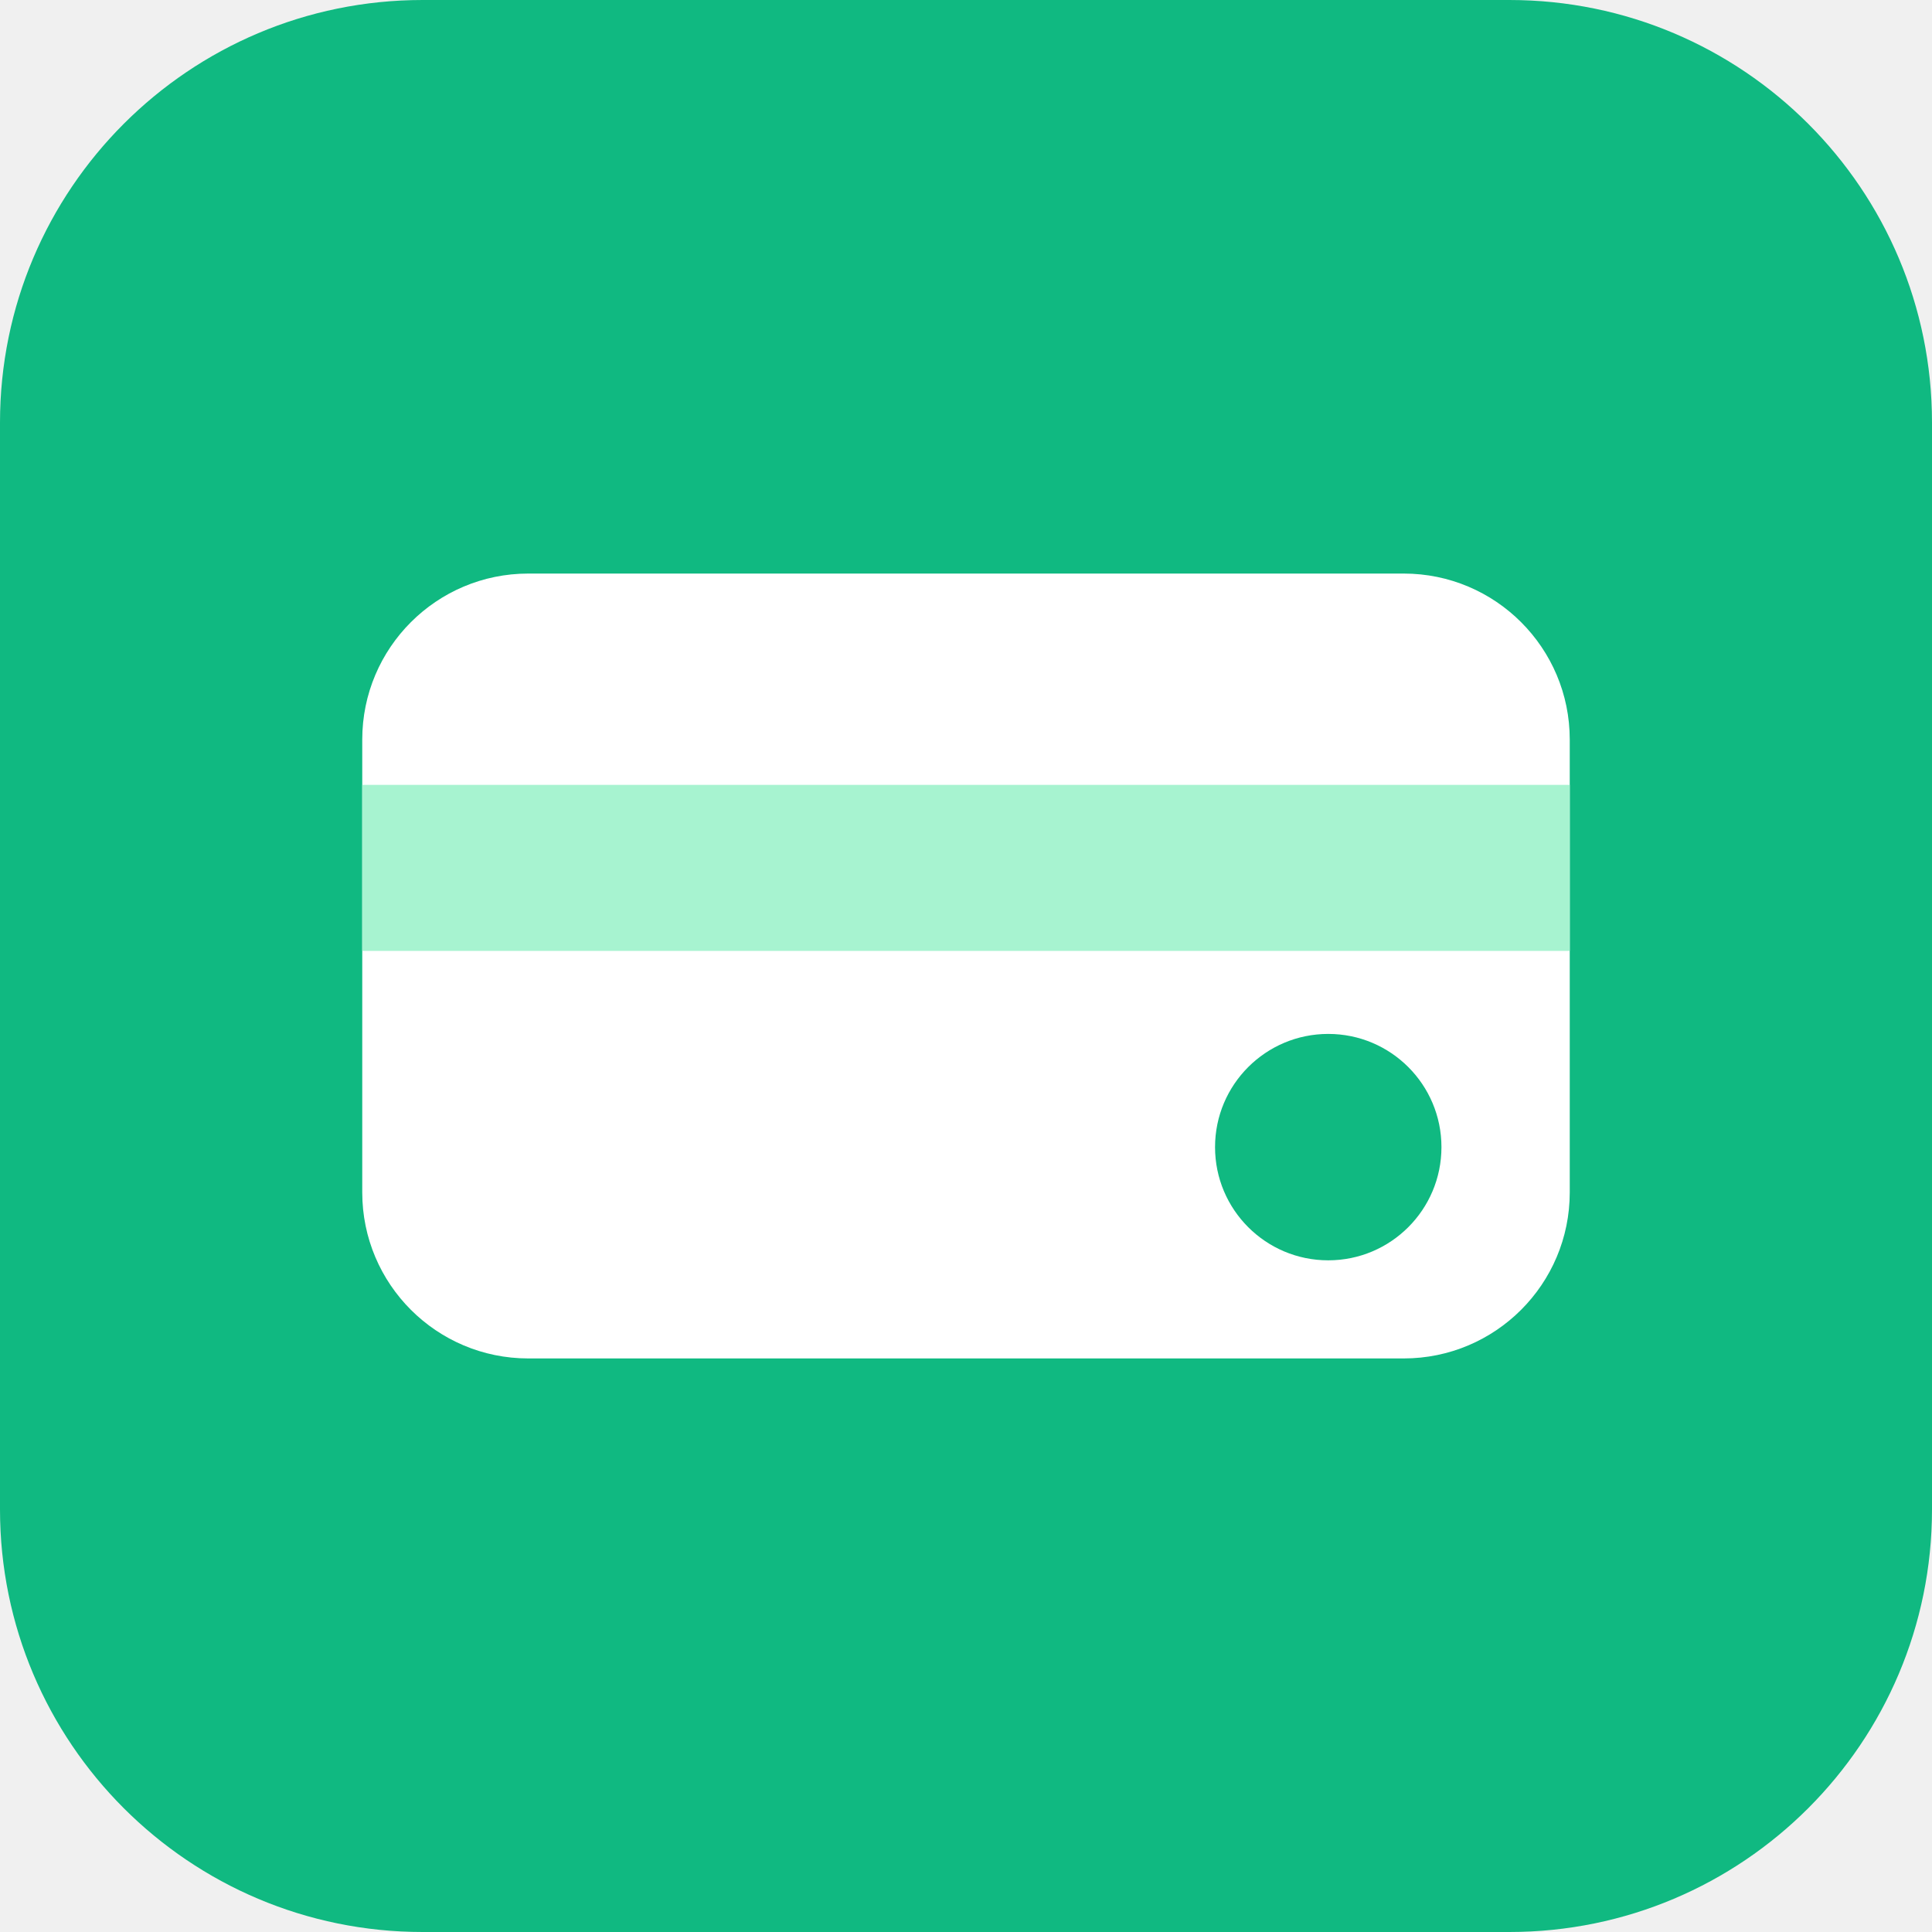
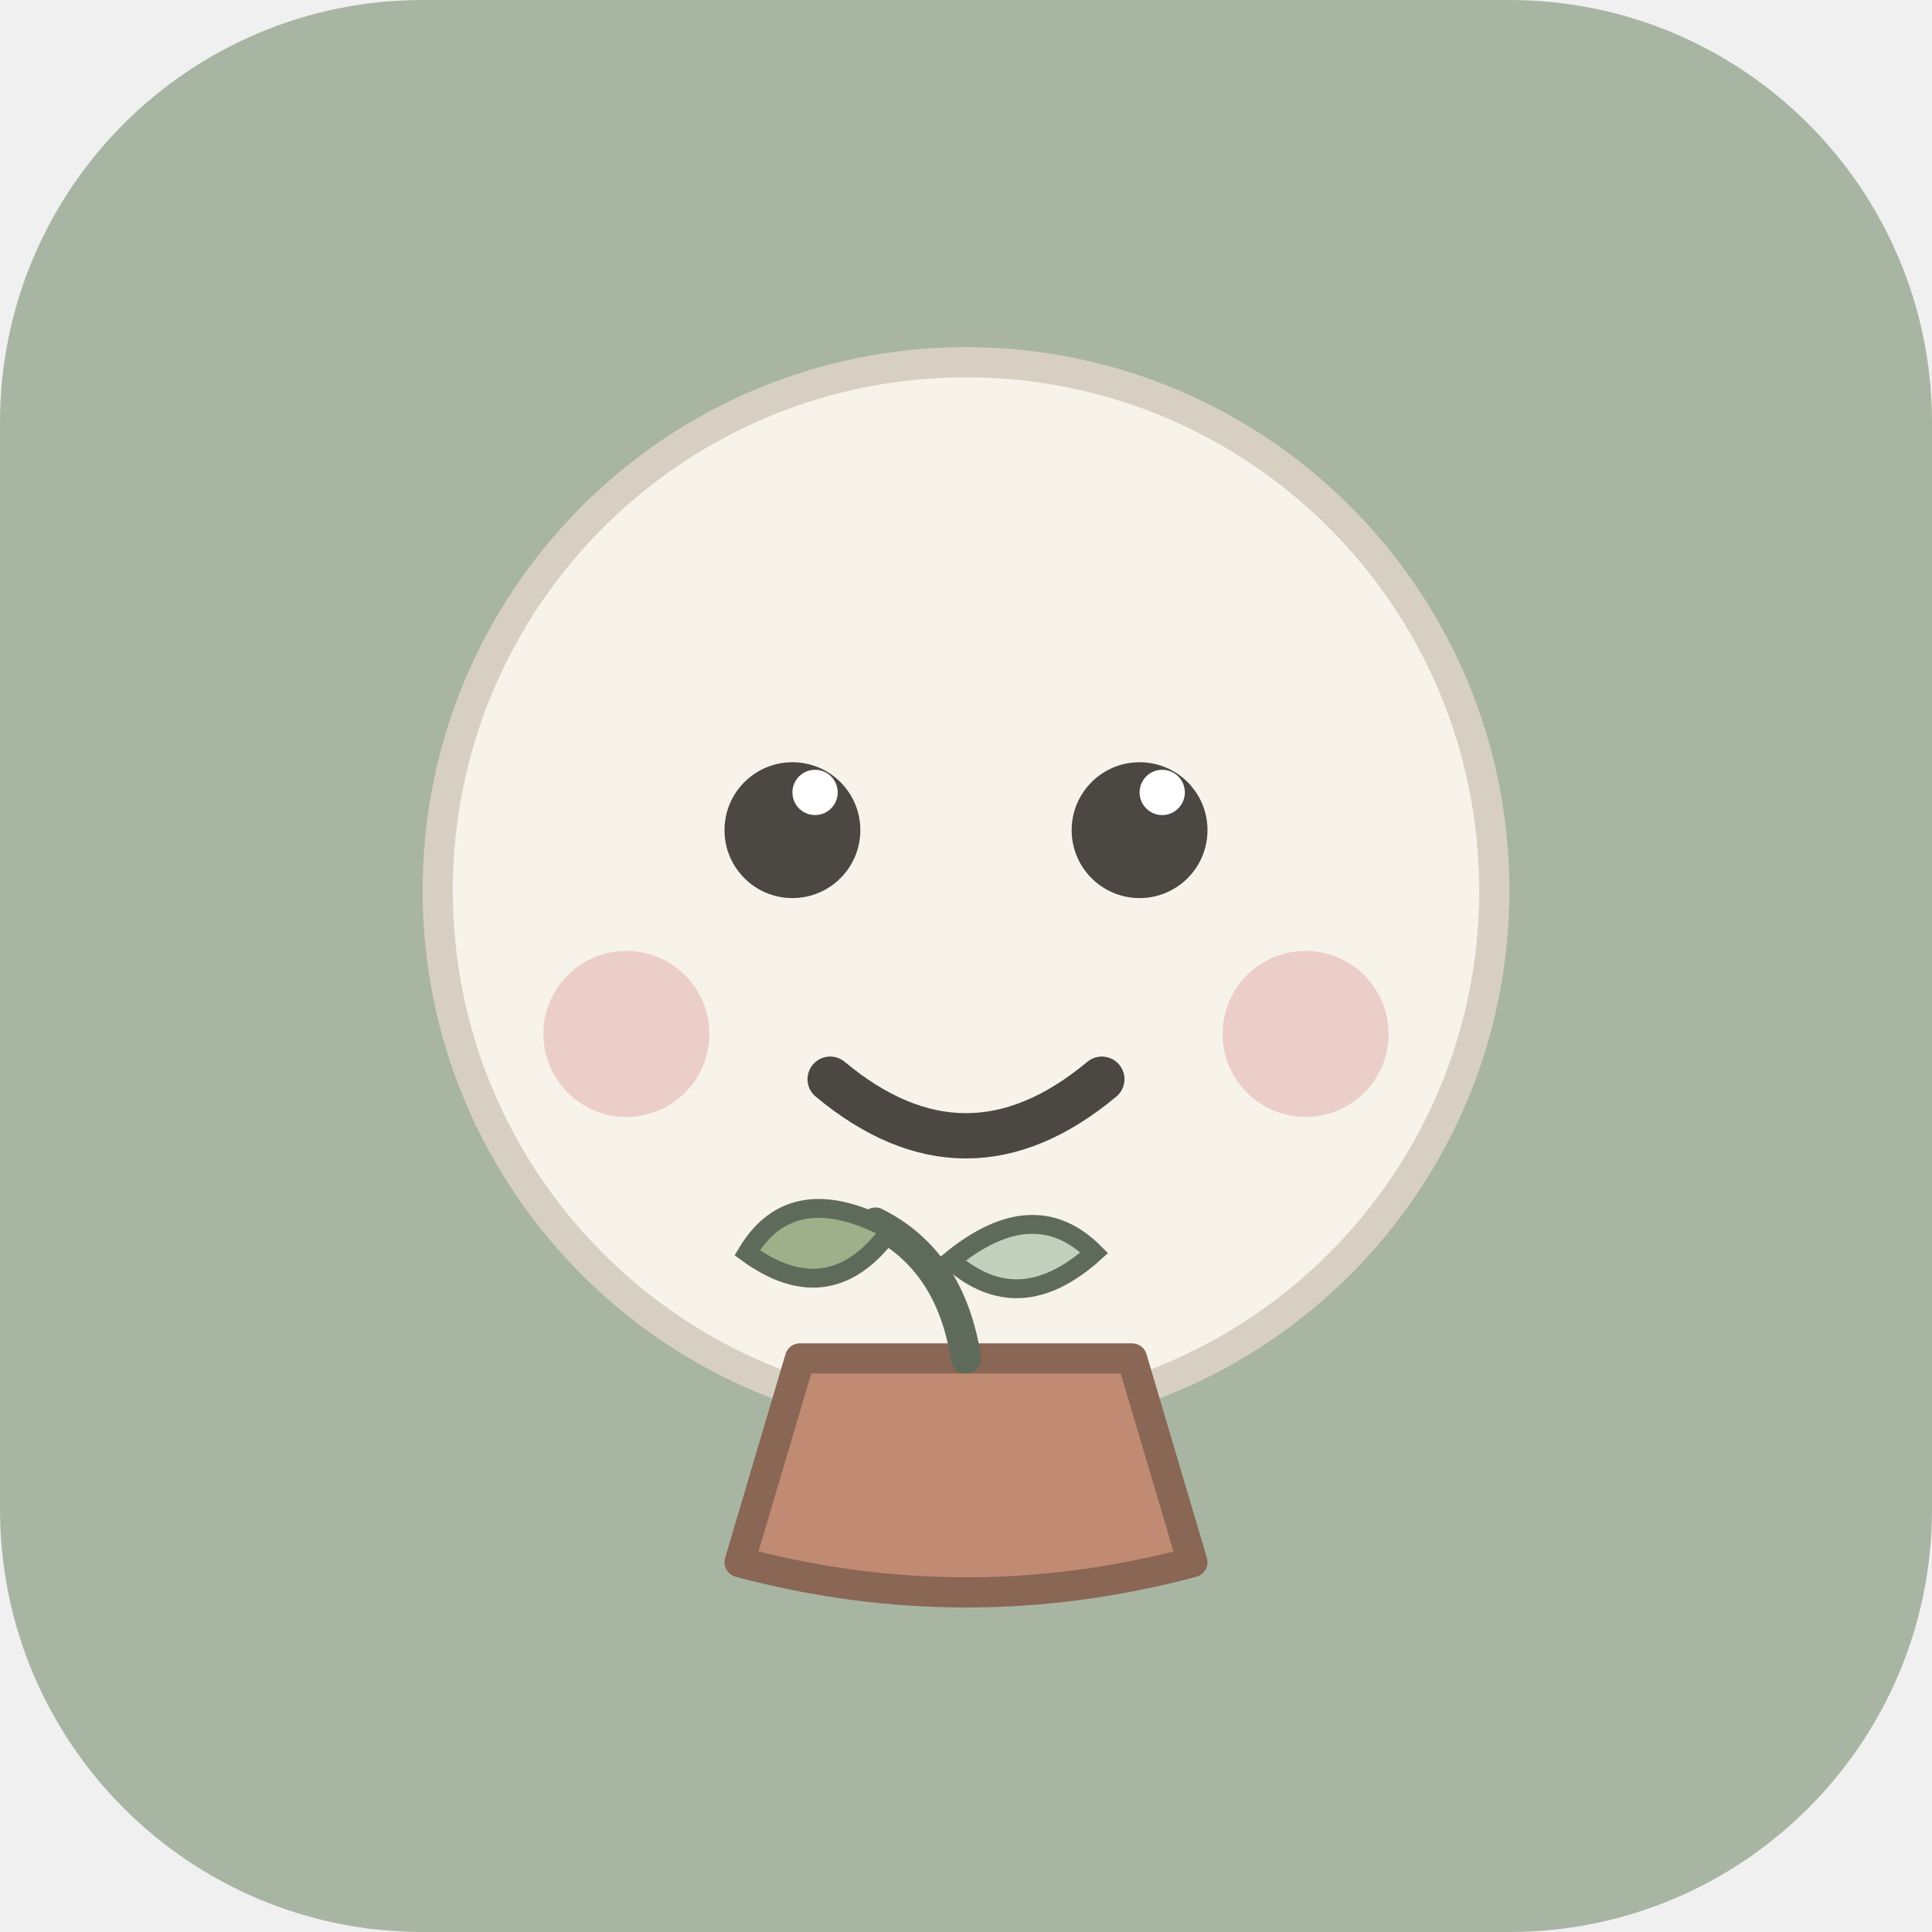
<svg xmlns="http://www.w3.org/2000/svg" viewBox="0 0 512 512">
-   <rect width="512" height="512" rx="112" fill="#10B981" />
-   <rect x="96" y="152" width="320" height="208" rx="44" fill="#FFFFFF" />
-   <rect x="96" y="208" width="320" height="44" fill="#A7F3D0" />
-   <circle cx="352" cy="304" r="30" fill="#10B981" />
+   <rect width="512" height="512" rx="112" fill="#A8B5A2" />
+   <circle cx="256" cy="236" r="140" fill="#F7F3EA" stroke="#D8CFC3" stroke-width="8" />
+   <circle cx="210" cy="220" r="18" fill="#4B4742" />
+   <circle cx="302" cy="220" r="18" fill="#4B4742" />
+   <circle cx="216" cy="210" r="6" fill="#FFFFFF" />
+   <circle cx="308" cy="210" r="6" fill="#FFFFFF" />
+   <path d="M220 286 Q256 316 292 286" stroke="#4B4742" stroke-width="12" fill="none" stroke-linecap="round" />
+   <circle cx="166" cy="274" r="22" fill="#E2B6B0" opacity="0.6" />
+   <circle cx="346" cy="274" r="22" fill="#E2B6B0" opacity="0.6" />
+   <path d="M196 414 L212 360 L300 360 L316 414 Q256 430 196 414Z" fill="#C08B72" stroke="#8A6654" stroke-width="8" stroke-linejoin="round" />
+   <path d="M256 360 q-4 -26 -24 -36" stroke="#5F6B5A" stroke-width="8" fill="none" stroke-linecap="round" />
+   <path d="M236 326 q-26 -14 -38 6 q22 16 38 -6Z" fill="#9DB08A" stroke="#5F6B5A" stroke-width="5" />
+   <path d="M252 334 q22 -18 38 -2 q-20 18 -38 2Z" fill="#C4D0BE" stroke="#5F6B5A" stroke-width="5" />
</svg>
